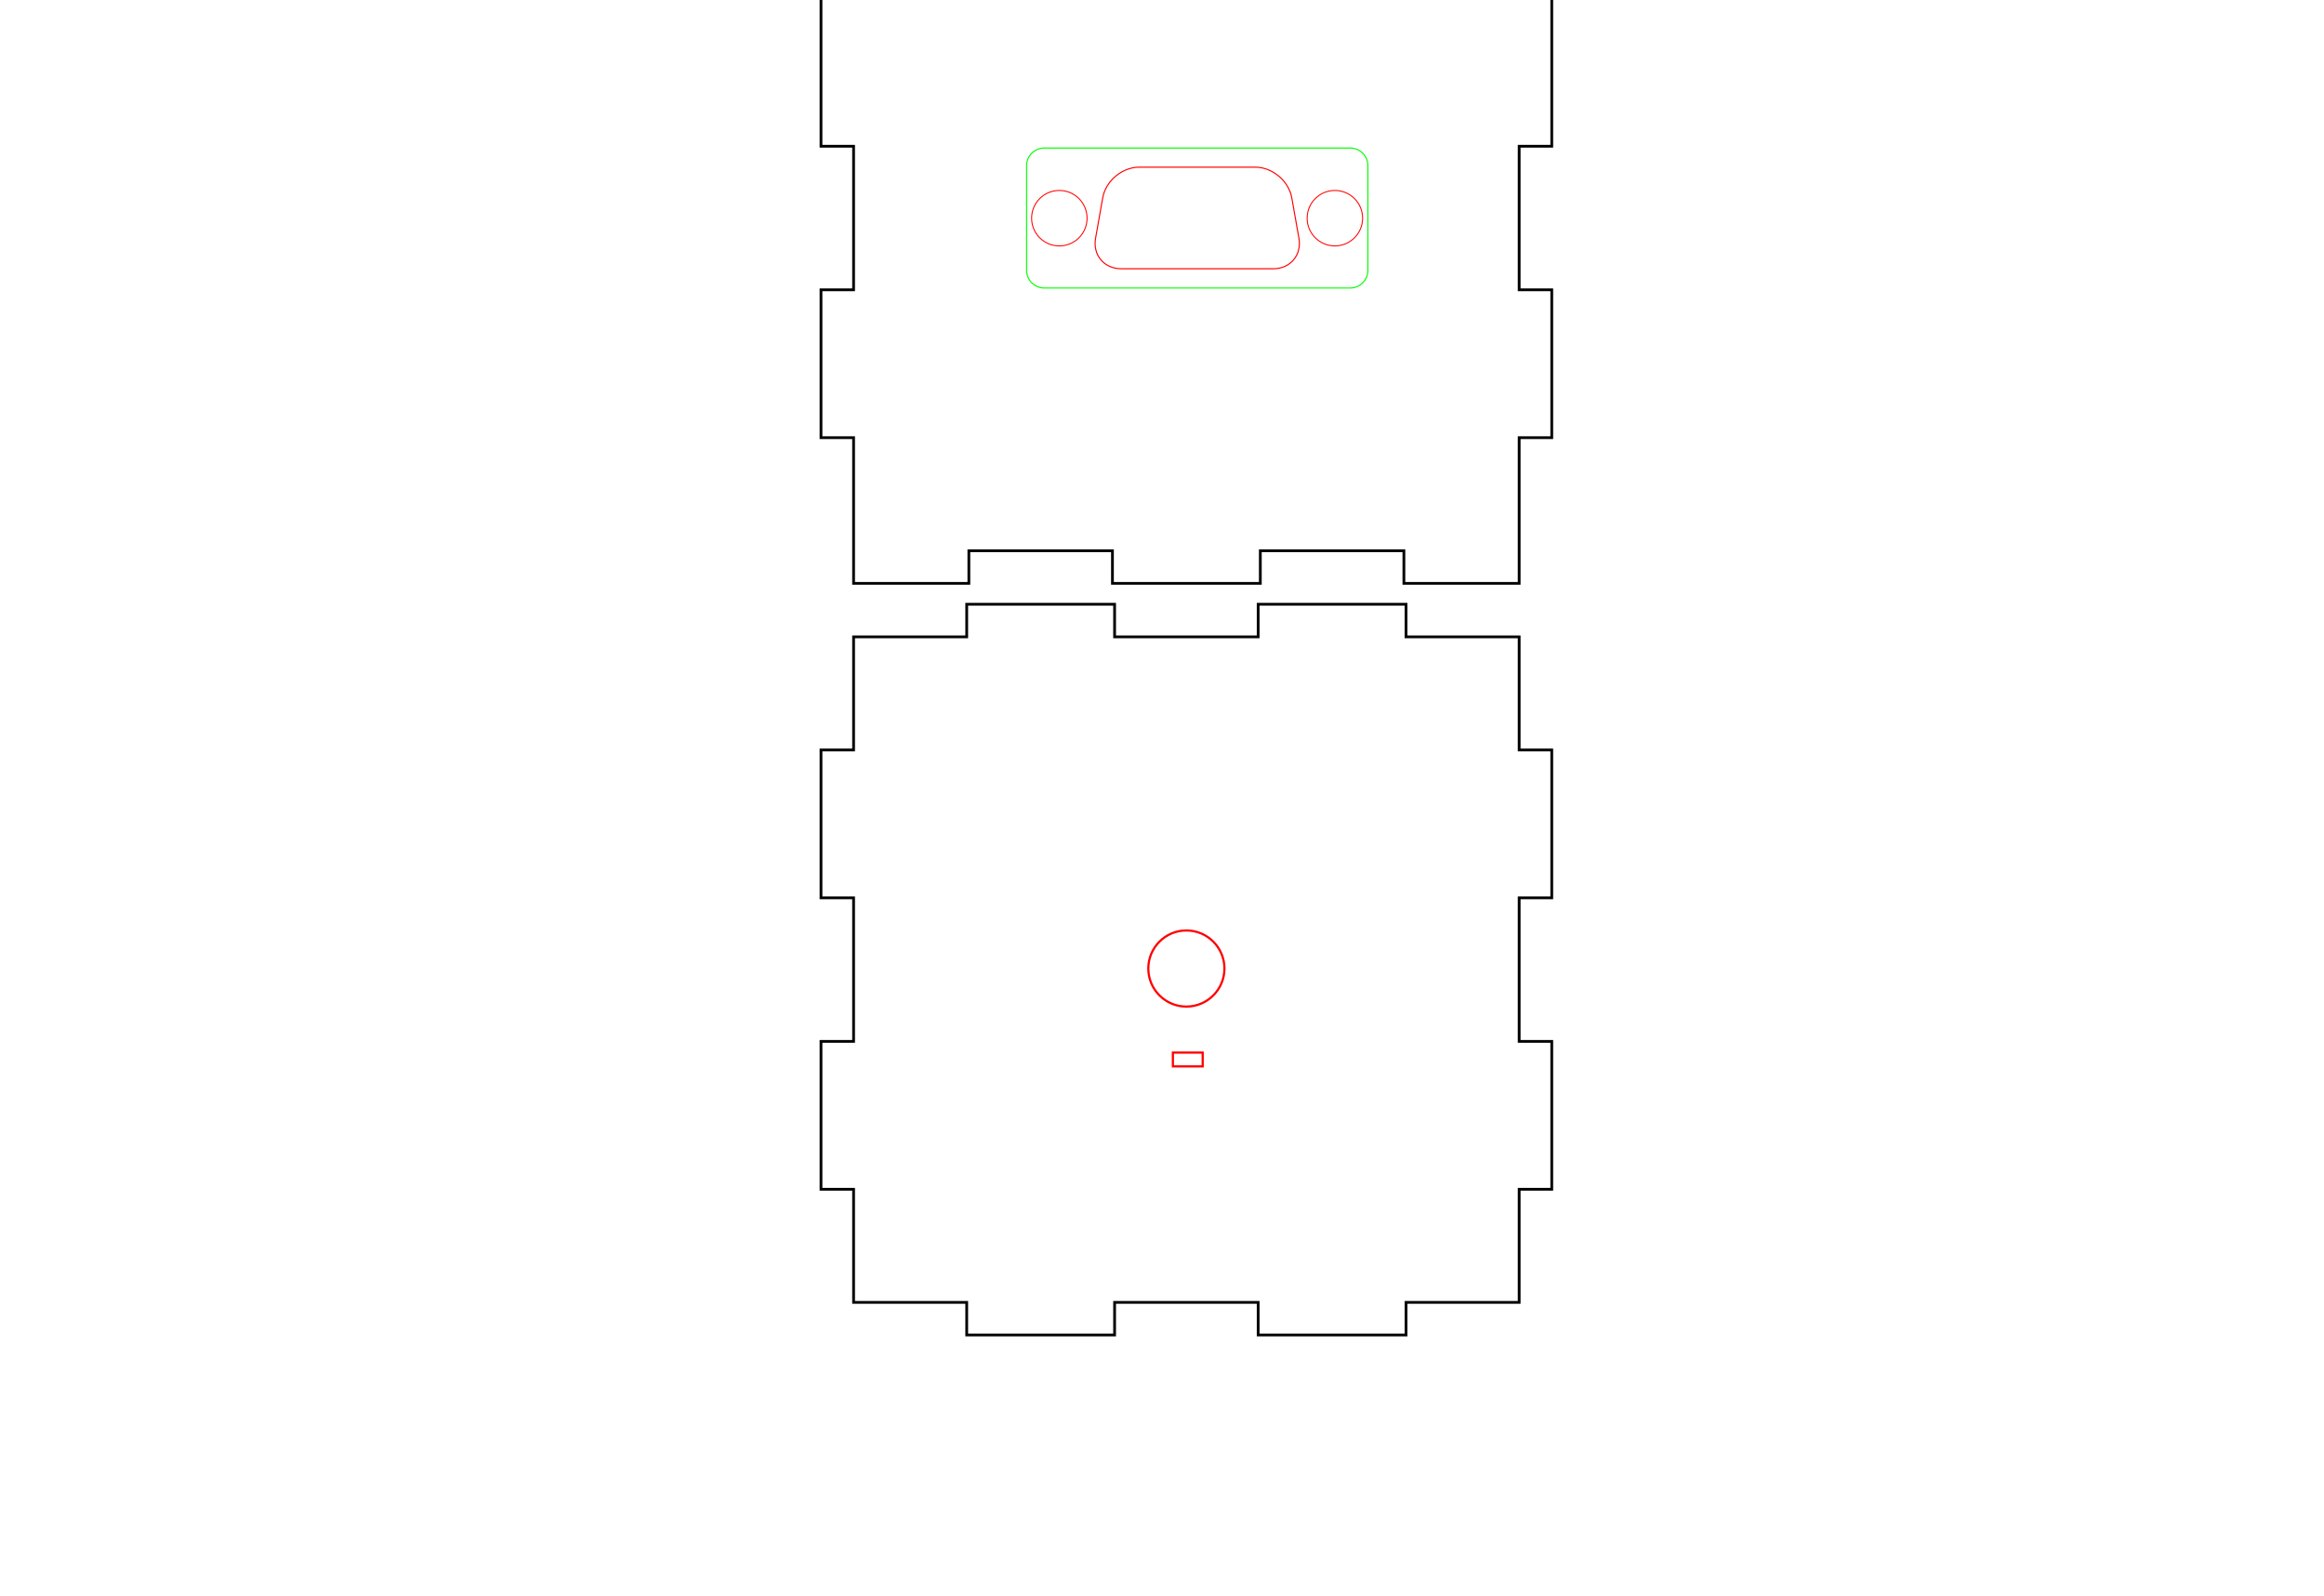
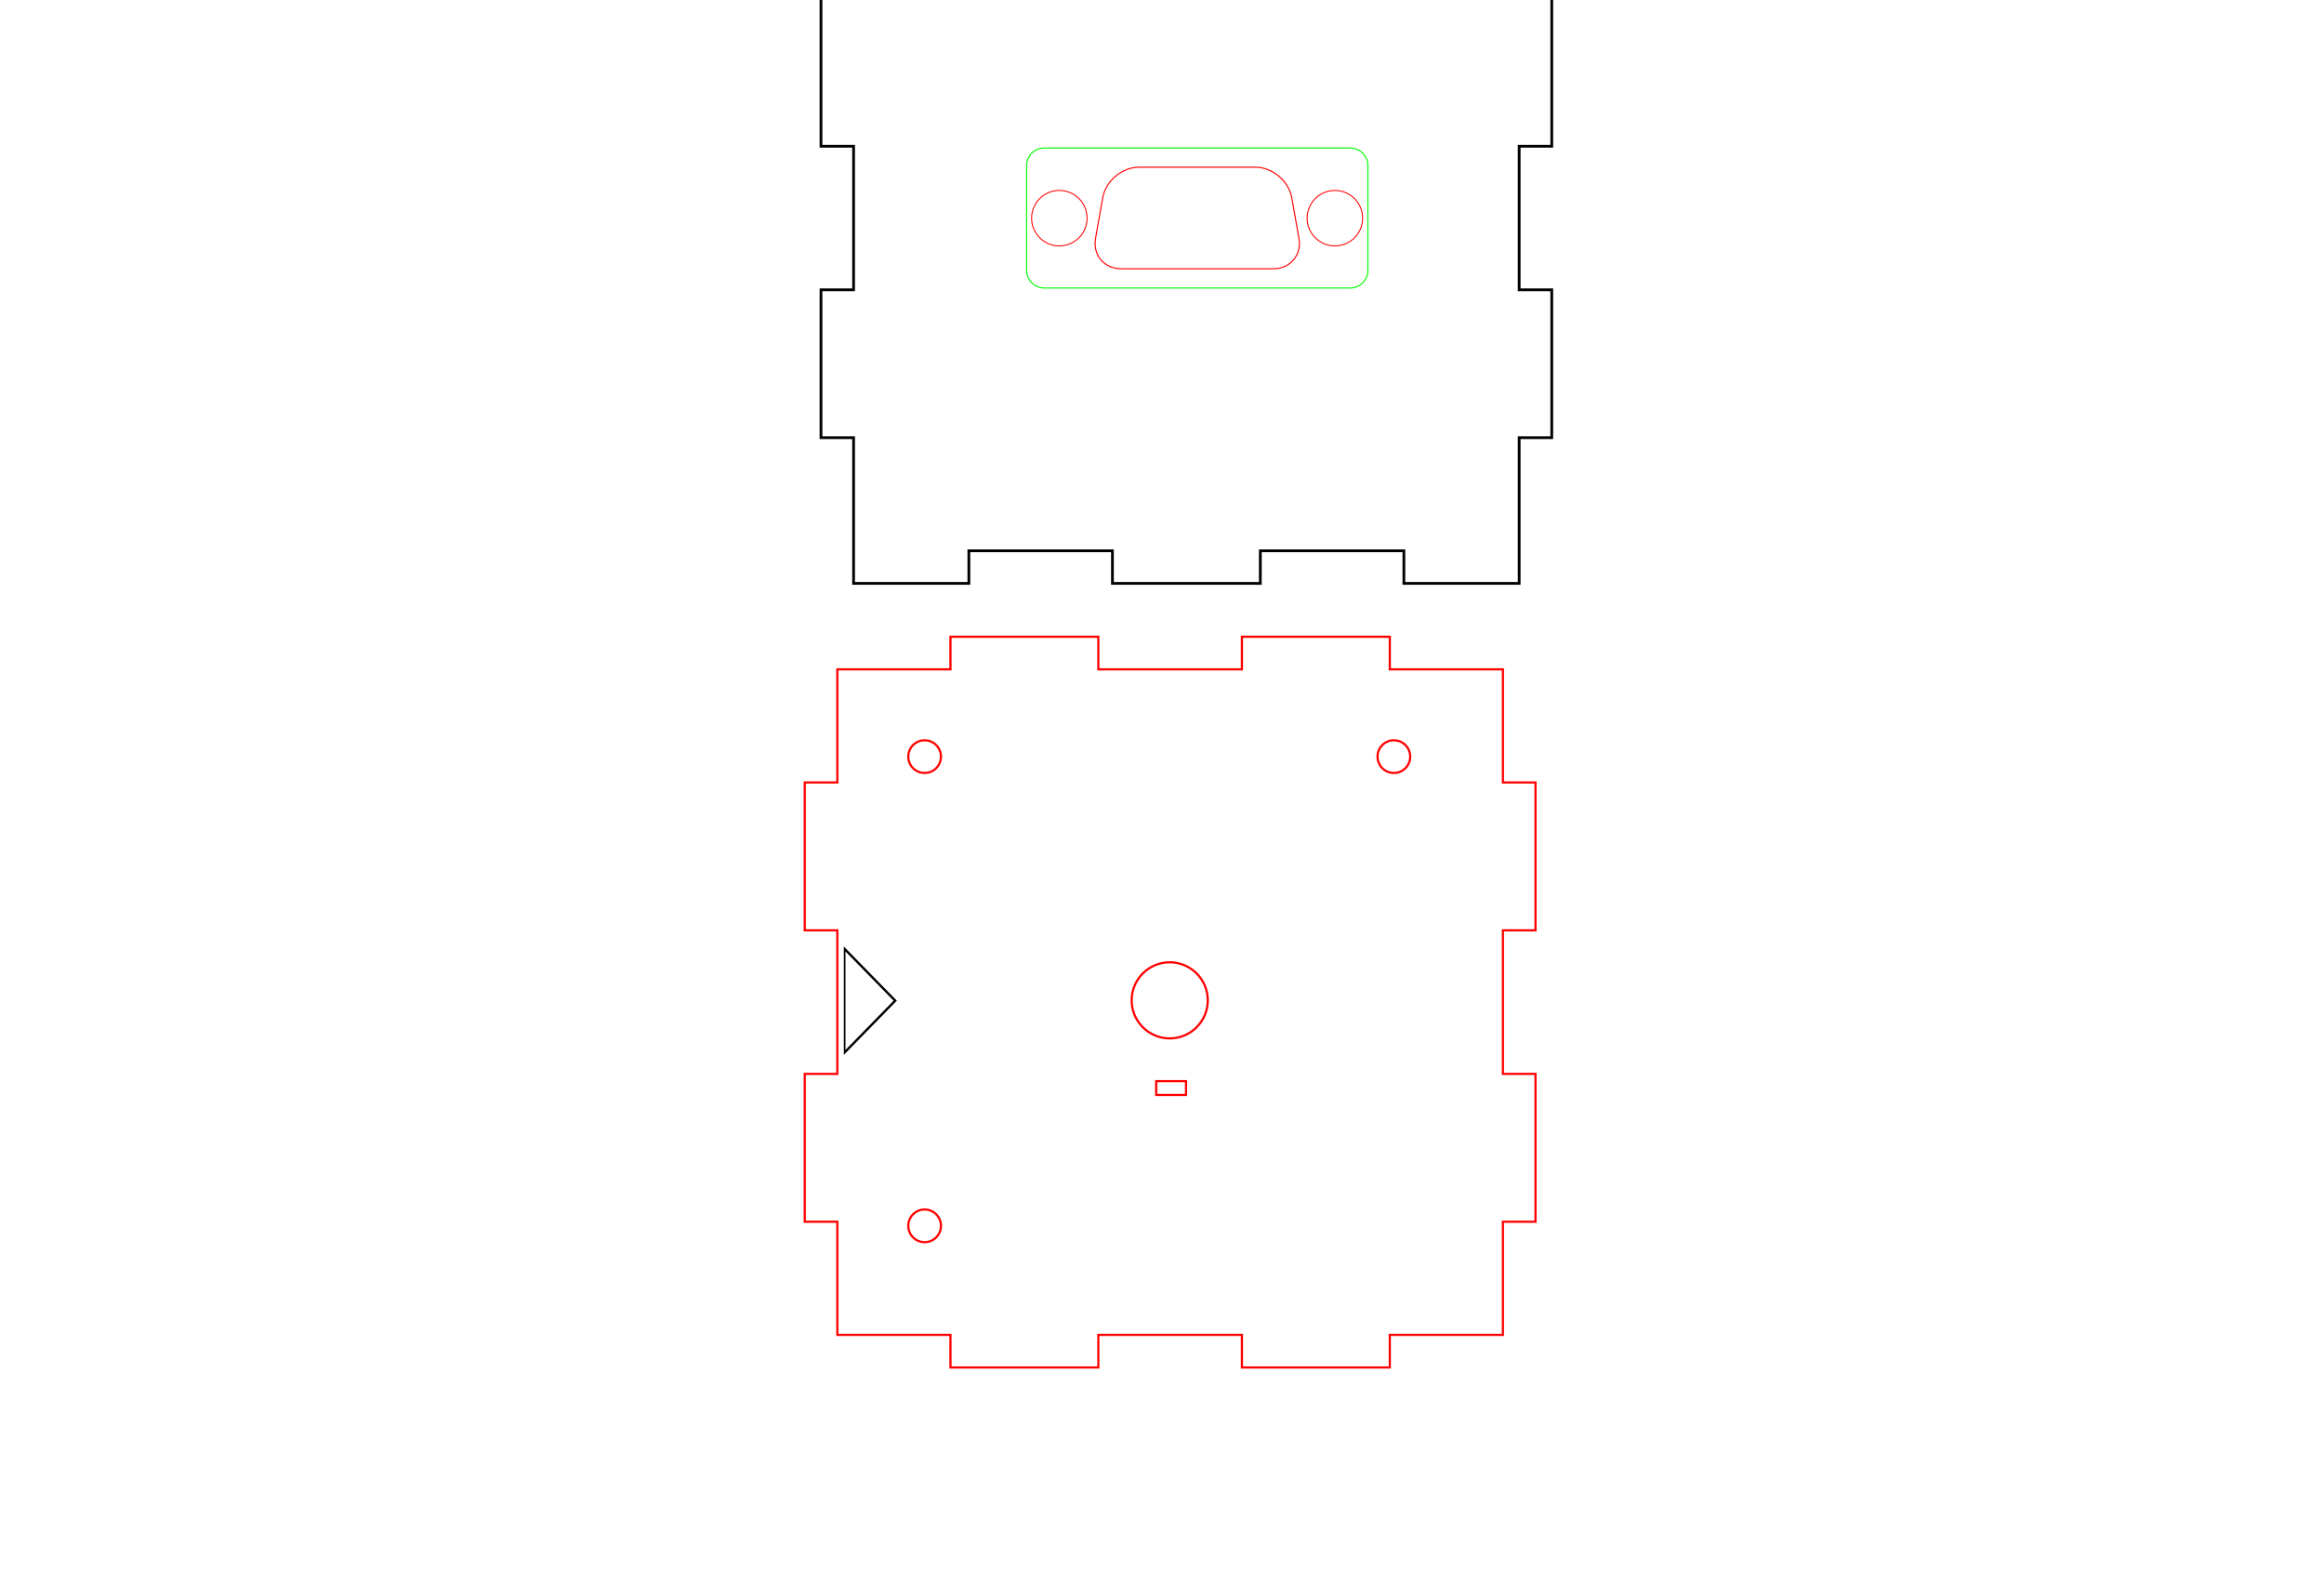
<svg xmlns="http://www.w3.org/2000/svg" version="1.1" width="757.144" height="519.763" viewBox="0 0 757.144 519.763" id="svg2">
  <defs id="defs30" />
  <g transform="translate(265.878,-295.3615)" id="g24">
    <polygon style="fill:none;stroke:#000000;stroke-width:0.9" points="190.607,0 190.607,10.62 227.463,10.62 227.463,47.476 238.083,47.476 238.083,95.655 227.463,95.655 227.463,142.429 238.083,142.429 238.083,190.607 227.463,190.607 227.463,227.463 190.607,227.463 190.607,238.083 142.429,238.083 142.429,227.463 95.655,227.463 95.655,238.083 47.476,238.083 47.476,227.463 10.62,227.463 10.62,190.607 0,190.607 0,142.429 10.62,142.429 10.62,95.655 0,95.655 0,47.476 10.62,47.476 10.62,10.62 47.476,10.62 47.476,0 95.655,0 95.655,10.62 142.429,10.62 142.429,0 " id="polygon26" />
  </g>
  <g transform="translate(268.796,-547.0327)" id="g12">
    <polygon style="fill:none;stroke:#000000;stroke-width:0.9" points="0,190.607 0,142.429 10.62,142.429 10.62,95.655 0,95.655 0,47.476 10.62,47.476 10.62,0 48.178,0 48.178,10.62 94.953,10.62 94.953,0 143.131,0 143.131,10.62 189.905,10.62 189.905,0 227.463,0 227.463,47.476 238.083,47.476 238.083,95.655 227.463,95.655 227.463,142.429 238.083,142.429 238.083,190.607 227.463,190.607 227.463,238.083 189.905,238.083 189.905,227.463 143.131,227.463 143.131,238.083 94.953,238.083 94.953,227.463 48.178,227.463 48.178,238.083 10.62,238.083 10.62,190.607 " id="polygon14" />
  </g>
  <g id="g3131-8" transform="matrix(1,0,0,-1,335.6089,-404.9765)">
    <path id="path3133-2" d="m 111.366,5.953 c 0,-3.189 -2.587,-5.74 -5.776,-5.74 l -99.673,0 c -3.154,0 -5.74,2.551 -5.74,5.74 l 0,34.122 c 0,3.154 2.587,5.74 5.74,5.74 l 99.673,0 c 3.189,0 5.776,-2.587 5.776,-5.74 l 0,-34.122 0,0 z" style="fill:none;stroke:#00ff00;stroke-width:0.354px;stroke-linecap:butt;stroke-linejoin:miter;stroke-miterlimit:4;stroke-opacity:1;stroke-dasharray:none" />
    <path id="path3135-4" d="m 31.004,39.543 c -5.563,0 -9.319,-4.465 -8.362,-9.921 l 2.339,-13.217 c 0.957,-5.457 6.307,-9.957 11.87,-9.957 l 37.843,0 c 5.563,0 10.878,4.5 11.87,9.957 l 2.339,13.217 c 0.957,5.457 -2.799,9.921 -8.362,9.921 l -49.535,0 0,0 z" style="fill:none;stroke:#ff0000;stroke-width:0.354px;stroke-linecap:butt;stroke-linejoin:miter;stroke-miterlimit:4;stroke-opacity:1;stroke-dasharray:none" />
    <path id="path3137-5" d="m 19.878,23.067 c 0,-4.996 -4.039,-9.035 -9.035,-9.035 -4.996,0 -9.035,4.039 -9.035,9.035 0,4.996 4.039,9.035 9.035,9.035 4.996,0 9.035,-4.039 9.035,-9.035 z" style="fill:none;stroke:#ff0000;stroke-width:0.319px;stroke-linecap:butt;stroke-linejoin:miter;stroke-miterlimit:4;stroke-opacity:1;stroke-dasharray:none" />
    <path id="path3139-5" d="m 109.642,23.067 c 0,-4.996 -4.039,-9.035 -9.035,-9.035 -4.961,0 -9.035,4.039 -9.035,9.035 0,4.996 4.075,9.035 9.035,9.035 4.996,0 9.035,-4.039 9.035,-9.035 z" style="fill:none;stroke:#ff0000;stroke-width:0.319px;stroke-linecap:butt;stroke-linejoin:miter;stroke-miterlimit:4;stroke-opacity:1;stroke-dasharray:none" />
  </g>
  <g transform="matrix(1,0,0,-1,267.4724,190.0773)" id="g12-1">
    <polygon style="fill:none;stroke:#000000;stroke-width:0.9" points="10.62,47.476 10.62,0 48.178,0 48.178,10.62 94.953,10.62 94.953,0 143.131,0 143.131,10.62 189.905,10.62 189.905,0 227.463,0 227.463,47.476 238.083,47.476 238.083,95.655 227.463,95.655 227.463,142.429 238.083,142.429 238.083,190.607 227.463,190.607 227.463,238.083 189.905,238.083 189.905,227.463 143.131,227.463 143.131,238.083 94.953,238.083 94.953,227.463 48.178,227.463 48.178,238.083 10.62,238.083 10.62,190.607 0,190.607 0,142.429 10.62,142.429 10.62,95.655 0,95.655 0,47.476 " id="polygon14-7" />
  </g>
  <g id="g3131-4" transform="translate(334.2842,48.02119)">
    <path id="path3133-0" d="m 111.366,5.953 c 0,-3.189 -2.587,-5.74 -5.776,-5.74 l -99.673,0 c -3.154,0 -5.74,2.551 -5.74,5.74 l 0,34.122 c 0,3.154 2.587,5.74 5.74,5.74 l 99.673,0 c 3.189,0 5.776,-2.587 5.776,-5.74 l 0,-34.122 0,0 z" style="fill:none;stroke:#00ff00;stroke-width:0.354px;stroke-linecap:butt;stroke-linejoin:miter;stroke-miterlimit:4;stroke-opacity:1;stroke-dasharray:none" />
    <path id="path3135-9" d="m 31.004,39.543 c -5.563,0 -9.319,-4.465 -8.362,-9.921 l 2.339,-13.217 c 0.957,-5.457 6.307,-9.957 11.87,-9.957 l 37.843,0 c 5.563,0 10.878,4.5 11.87,9.957 l 2.339,13.217 c 0.957,5.457 -2.799,9.921 -8.362,9.921 l -49.535,0 0,0 z" style="fill:none;stroke:#ff0000;stroke-width:0.354px;stroke-linecap:butt;stroke-linejoin:miter;stroke-miterlimit:4;stroke-opacity:1;stroke-dasharray:none" />
    <path id="path3137-4" d="m 19.878,23.067 c 0,-4.996 -4.039,-9.035 -9.035,-9.035 -4.996,0 -9.035,4.039 -9.035,9.035 0,4.996 4.039,9.035 9.035,9.035 4.996,0 9.035,-4.039 9.035,-9.035 z" style="fill:none;stroke:#ff0000;stroke-width:0.319px;stroke-linecap:butt;stroke-linejoin:miter;stroke-miterlimit:4;stroke-opacity:1;stroke-dasharray:none" />
    <path id="path3139-8" d="m 109.642,23.067 c 0,-4.996 -4.039,-9.035 -9.035,-9.035 -4.961,0 -9.035,4.039 -9.035,9.035 0,4.996 4.075,9.035 9.035,9.035 4.996,0 9.035,-4.039 9.035,-9.035 z" style="fill:none;stroke:#ff0000;stroke-width:0.319px;stroke-linecap:butt;stroke-linejoin:miter;stroke-miterlimit:4;stroke-opacity:1;stroke-dasharray:none" />
  </g>
  <g transform="translate(12.00247,-293.6824)" id="g4">
    <polygon style="fill:none;stroke:#000000;stroke-width:0.9" points="143.131,238.083 94.953,238.083 94.953,227.463 48.178,227.463 48.178,238.083 0,238.083 0,189.905 10.62,189.905 10.62,143.131 0,143.131 0,94.953 10.62,94.953 10.62,48.178 0,48.178 0,0 48.178,0 48.178,10.62 94.953,10.62 94.953,0 143.131,0 143.131,10.62 189.905,10.62 189.905,0 238.083,0 238.083,48.178 227.463,48.178 227.463,94.953 238.083,94.953 238.083,143.131 227.463,143.131 227.463,189.905 238.083,189.905 238.083,238.083 189.905,238.083 189.905,227.463 143.131,227.463 " id="polygon6" />
  </g>
  <g id="g3062-1" transform="matrix(0,1,-1,0,154.0572,-233.955)">
    <path id="path3064-7" d="m 111.366,5.953 c 0,-3.189 -2.587,-5.74 -5.776,-5.74 l -99.673,0 c -3.154,0 -5.74,2.551 -5.74,5.74 l 0,34.122 c 0,3.154 2.587,5.74 5.74,5.74 l 99.673,0 c 3.189,0 5.776,-2.587 5.776,-5.74 l 0,-34.122 0,0 z" style="fill:none;stroke:#00ff00;stroke-width:0.354px;stroke-linecap:butt;stroke-linejoin:miter;stroke-miterlimit:4;stroke-opacity:1;stroke-dasharray:none" />
    <path id="path3066-1" d="m 31.004,39.543 c -5.563,0 -9.319,-4.465 -8.362,-9.921 l 2.339,-13.217 c 0.957,-5.457 6.307,-9.957 11.87,-9.957 l 37.843,0 c 5.563,0 10.878,4.5 11.87,9.957 l 2.339,13.217 c 0.957,5.457 -2.799,9.921 -8.362,9.921 l -49.535,0 0,0 z" style="fill:none;stroke:#ff0000;stroke-width:0.354px;stroke-linecap:butt;stroke-linejoin:miter;stroke-miterlimit:4;stroke-opacity:1;stroke-dasharray:none" />
    <path id="path3068-1" d="m 19.878,23.067 c 0,-4.996 -4.039,-9.035 -9.035,-9.035 -4.996,0 -9.035,4.039 -9.035,9.035 0,4.996 4.039,9.035 9.035,9.035 4.996,0 9.035,-4.039 9.035,-9.035 z" style="fill:none;stroke:#ff0000;stroke-width:0.319px;stroke-linecap:butt;stroke-linejoin:miter;stroke-miterlimit:4;stroke-opacity:1;stroke-dasharray:none" />
    <path id="path3070-5" d="m 109.417,23.067 c 0,-4.996 -4.039,-9.035 -9.035,-9.035 -4.961,0 -9.035,4.039 -9.035,9.035 0,4.996 4.075,9.035 9.035,9.035 4.996,0 9.035,-4.039 9.035,-9.035 z" style="fill:none;stroke:#ff0000;stroke-width:0.319px;stroke-linecap:butt;stroke-linejoin:miter;stroke-miterlimit:4;stroke-opacity:1;stroke-dasharray:none" />
  </g>
  <g transform="matrix(-1,0,0,1,754.4072,-295.0061)" id="g4-2">
    <polygon style="fill:none;stroke:#000000;stroke-width:0.9" points="94.953,238.083 94.953,227.463 48.178,227.463 48.178,238.083 0,238.083 0,189.905 10.62,189.905 10.62,143.131 0,143.131 0,94.953 10.62,94.953 10.62,48.178 0,48.178 0,0 48.178,0 48.178,10.62 94.953,10.62 94.953,0 143.131,0 143.131,10.62 189.905,10.62 189.905,0 238.083,0 238.083,48.178 227.463,48.178 227.463,94.953 238.083,94.953 238.083,143.131 227.463,143.131 227.463,189.905 238.083,189.905 238.083,238.083 189.905,238.083 189.905,227.463 143.131,227.463 143.131,238.083 " id="polygon6-7" />
  </g>
  <g id="g3062-6" transform="matrix(0,1,1,0,612.3524,-235.2787)">
    <path id="path3064-1" d="m 111.366,5.953 c 0,-3.189 -2.587,-5.74 -5.776,-5.74 l -99.673,0 c -3.154,0 -5.74,2.551 -5.74,5.74 l 0,34.122 c 0,3.154 2.587,5.74 5.74,5.74 l 99.673,0 c 3.189,0 5.776,-2.587 5.776,-5.74 l 0,-34.122 0,0 z" style="fill:none;stroke:#00ff00;stroke-width:0.354px;stroke-linecap:butt;stroke-linejoin:miter;stroke-miterlimit:4;stroke-opacity:1;stroke-dasharray:none" />
    <path id="path3066-4" d="m 31.004,39.543 c -5.563,0 -9.319,-4.465 -8.362,-9.921 l 2.339,-13.217 c 0.957,-5.457 6.307,-9.957 11.87,-9.957 l 37.843,0 c 5.563,0 10.878,4.5 11.87,9.957 l 2.339,13.217 c 0.957,5.457 -2.799,9.921 -8.362,9.921 l -49.535,0 0,0 z" style="fill:none;stroke:#ff0000;stroke-width:0.354px;stroke-linecap:butt;stroke-linejoin:miter;stroke-miterlimit:4;stroke-opacity:1;stroke-dasharray:none" />
    <path id="path3068-2" d="m 19.878,23.067 c 0,-4.996 -4.039,-9.035 -9.035,-9.035 -4.996,0 -9.035,4.039 -9.035,9.035 0,4.996 4.039,9.035 9.035,9.035 4.996,0 9.035,-4.039 9.035,-9.035 z" style="fill:none;stroke:#ff0000;stroke-width:0.319px;stroke-linecap:butt;stroke-linejoin:miter;stroke-miterlimit:4;stroke-opacity:1;stroke-dasharray:none" />
    <path id="path3070-3" d="m 109.417,23.067 c 0,-4.996 -4.039,-9.035 -9.035,-9.035 -4.961,0 -9.035,4.039 -9.035,9.035 0,4.996 4.075,9.035 9.035,9.035 4.996,0 9.035,-4.039 9.035,-9.035 z" style="fill:none;stroke:#ff0000;stroke-width:0.319px;stroke-linecap:butt;stroke-linejoin:miter;stroke-miterlimit:4;stroke-opacity:1;stroke-dasharray:none" />
  </g>
-   <g id="g3045" transform="translate(373.7574,302.8066)">
-     <path id="path3047" d="m 25.157,12.756 c 0,-6.839 -5.563,-12.402 -12.402,-12.402 -6.839,0 -12.402,5.563 -12.402,12.402 0,6.839 5.563,12.402 12.402,12.402 6.839,0 12.402,-5.563 12.402,-12.402 z" style="fill:none;stroke:#ff0000;stroke-width:0.709px;stroke-linecap:butt;stroke-linejoin:miter;stroke-miterlimit:4;stroke-opacity:1;stroke-dasharray:none" />
-     <path id="path3049" d="m 8.362,44.646 9.709,0 0,-4.5 -9.709,0 z" style="fill:none;stroke:#ff0000;stroke-width:0.709px;stroke-linecap:butt;stroke-linejoin:miter;stroke-miterlimit:4;stroke-opacity:1;stroke-dasharray:none" />
+   <path style="fill:none;stroke:#ff0000;stroke-width:0.709;stroke-linecap:butt;stroke-linejoin:miter;stroke-miterlimit:4;stroke-opacity:1;stroke-dasharray:none" d="m 393.486,325.928 c 0,-6.839 -5.563,-12.402 -12.402,-12.402 -6.839,0 -12.402,5.563 -12.402,12.402 0,6.839 5.563,12.402 12.402,12.402 6.839,0 12.402,-5.563 12.402,-12.402 z" id="path3047-1-6" />
+   <path style="fill:none;stroke:#ff0000;stroke-width:0.709;stroke-linecap:butt;stroke-linejoin:miter;stroke-miterlimit:4;stroke-opacity:1;stroke-dasharray:none" d="m 376.69,356.755 9.709,0 0,-4.5 -9.709,0 z" id="path3049-7-1" />
+   <g transform="translate(262.1777,207.4639)" id="g20-4-4" style="stroke:#ff0000;stroke-width:0.709;stroke-miterlimit:4;stroke-opacity:1;stroke-dasharray:none">
+     <polygon style="fill:none;stroke:#ff0000;stroke-width:0.709;stroke-miterlimit:4;stroke-opacity:1;stroke-dasharray:none" points="47.476,0 95.655,0 95.655,10.62 142.429,10.62 142.429,0 190.607,0 190.607,10.62 227.463,10.62 227.463,47.476 238.083,47.476 238.083,95.655 227.463,95.655 227.463,142.429 238.083,142.429 238.083,190.607 227.463,190.607 227.463,227.463 190.607,227.463 190.607,238.083 142.429,238.083 142.429,227.463 95.655,227.463 95.655,238.083 47.476,238.083 47.476,227.463 10.62,227.463 10.62,190.607 0,190.607 0,142.429 10.62,142.429 10.62,95.655 0,95.655 0,47.476 10.62,47.476 10.62,10.62 47.476,10.62 " id="polygon22-0-2" />
  </g>
-   <g transform="translate(267.4724,196.8745)" id="g20">
-     <polygon style="fill:none;stroke:#000000;stroke-width:0.9" points="142.429,238.083 142.429,227.463 95.655,227.463 95.655,238.083 47.476,238.083 47.476,227.463 10.62,227.463 10.62,190.607 0,190.607 0,142.429 10.62,142.429 10.62,95.655 0,95.655 0,47.476 10.62,47.476 10.62,10.62 47.476,10.62 47.476,0 95.655,0 95.655,10.62 142.429,10.62 142.429,0 190.607,0 190.607,10.62 227.463,10.62 227.463,47.476 238.083,47.476 238.083,95.655 227.463,95.655 227.463,142.429 238.083,142.429 238.083,190.607 227.463,190.607 227.463,227.463 190.607,227.463 190.607,238.083 " id="polygon22" />
+   <g id="g3243-9-3" transform="translate(27.81899,-608.276)" style="stroke:#ff0000;stroke-width:0.709;stroke-miterlimit:4;stroke-opacity:1;stroke-dasharray:none">
+     <path transform="translate(-20.74434,197.2928)" d="m 299.487,657.507 c 0,2.94 -2.383,5.324 -5.324,5.324 -2.94,0 -5.324,-2.383 -5.324,-5.324 0,-2.94 2.383,-5.324 5.324,-5.324 2.94,0 5.324,2.383 5.324,5.324 z" id="path3208-4-2" style="fill:none;stroke:#ff0000;stroke-width:0.709;stroke-miterlimit:4;stroke-opacity:1;stroke-dasharray:none" />
+     <path transform="translate(132.1316,197.2919)" d="m 299.487,657.507 c 0,2.94 -2.383,5.324 -5.324,5.324 -2.94,0 -5.324,-2.383 -5.324,-5.324 0,-2.94 2.383,-5.324 5.324,-5.324 2.94,0 5.324,2.383 5.324,5.324 z" id="path3208-1-8-2" style="fill:none;stroke:#ff0000;stroke-width:0.709;stroke-miterlimit:4;stroke-opacity:1;stroke-dasharray:none" />
+     <path transform="translate(-20.74478,350.1698)" d="m 299.487,657.507 c 0,2.94 -2.383,5.324 -5.324,5.324 -2.94,0 -5.324,-2.383 -5.324,-5.324 0,-2.94 2.383,-5.324 5.324,-5.324 2.94,0 5.324,2.383 5.324,5.324 z" id="path3208-7-8-1" style="fill:none;stroke:#ff0000;stroke-width:0.709;stroke-miterlimit:4;stroke-opacity:1;stroke-dasharray:none" />
  </g>
+   <path style="fill:none;stroke:#000000;stroke-width:0.943;stroke-miterlimit:4;stroke-opacity:1;stroke-dasharray:none" id="path3327-2-6" d="m -41.149,951.852 -14.595,8.427 -14.595,8.427 0,-16.853 0,-16.853 14.595,8.427 z" transform="matrix(0.5643027,0,0,1,314.8742,-625.8104)" />
</svg>
